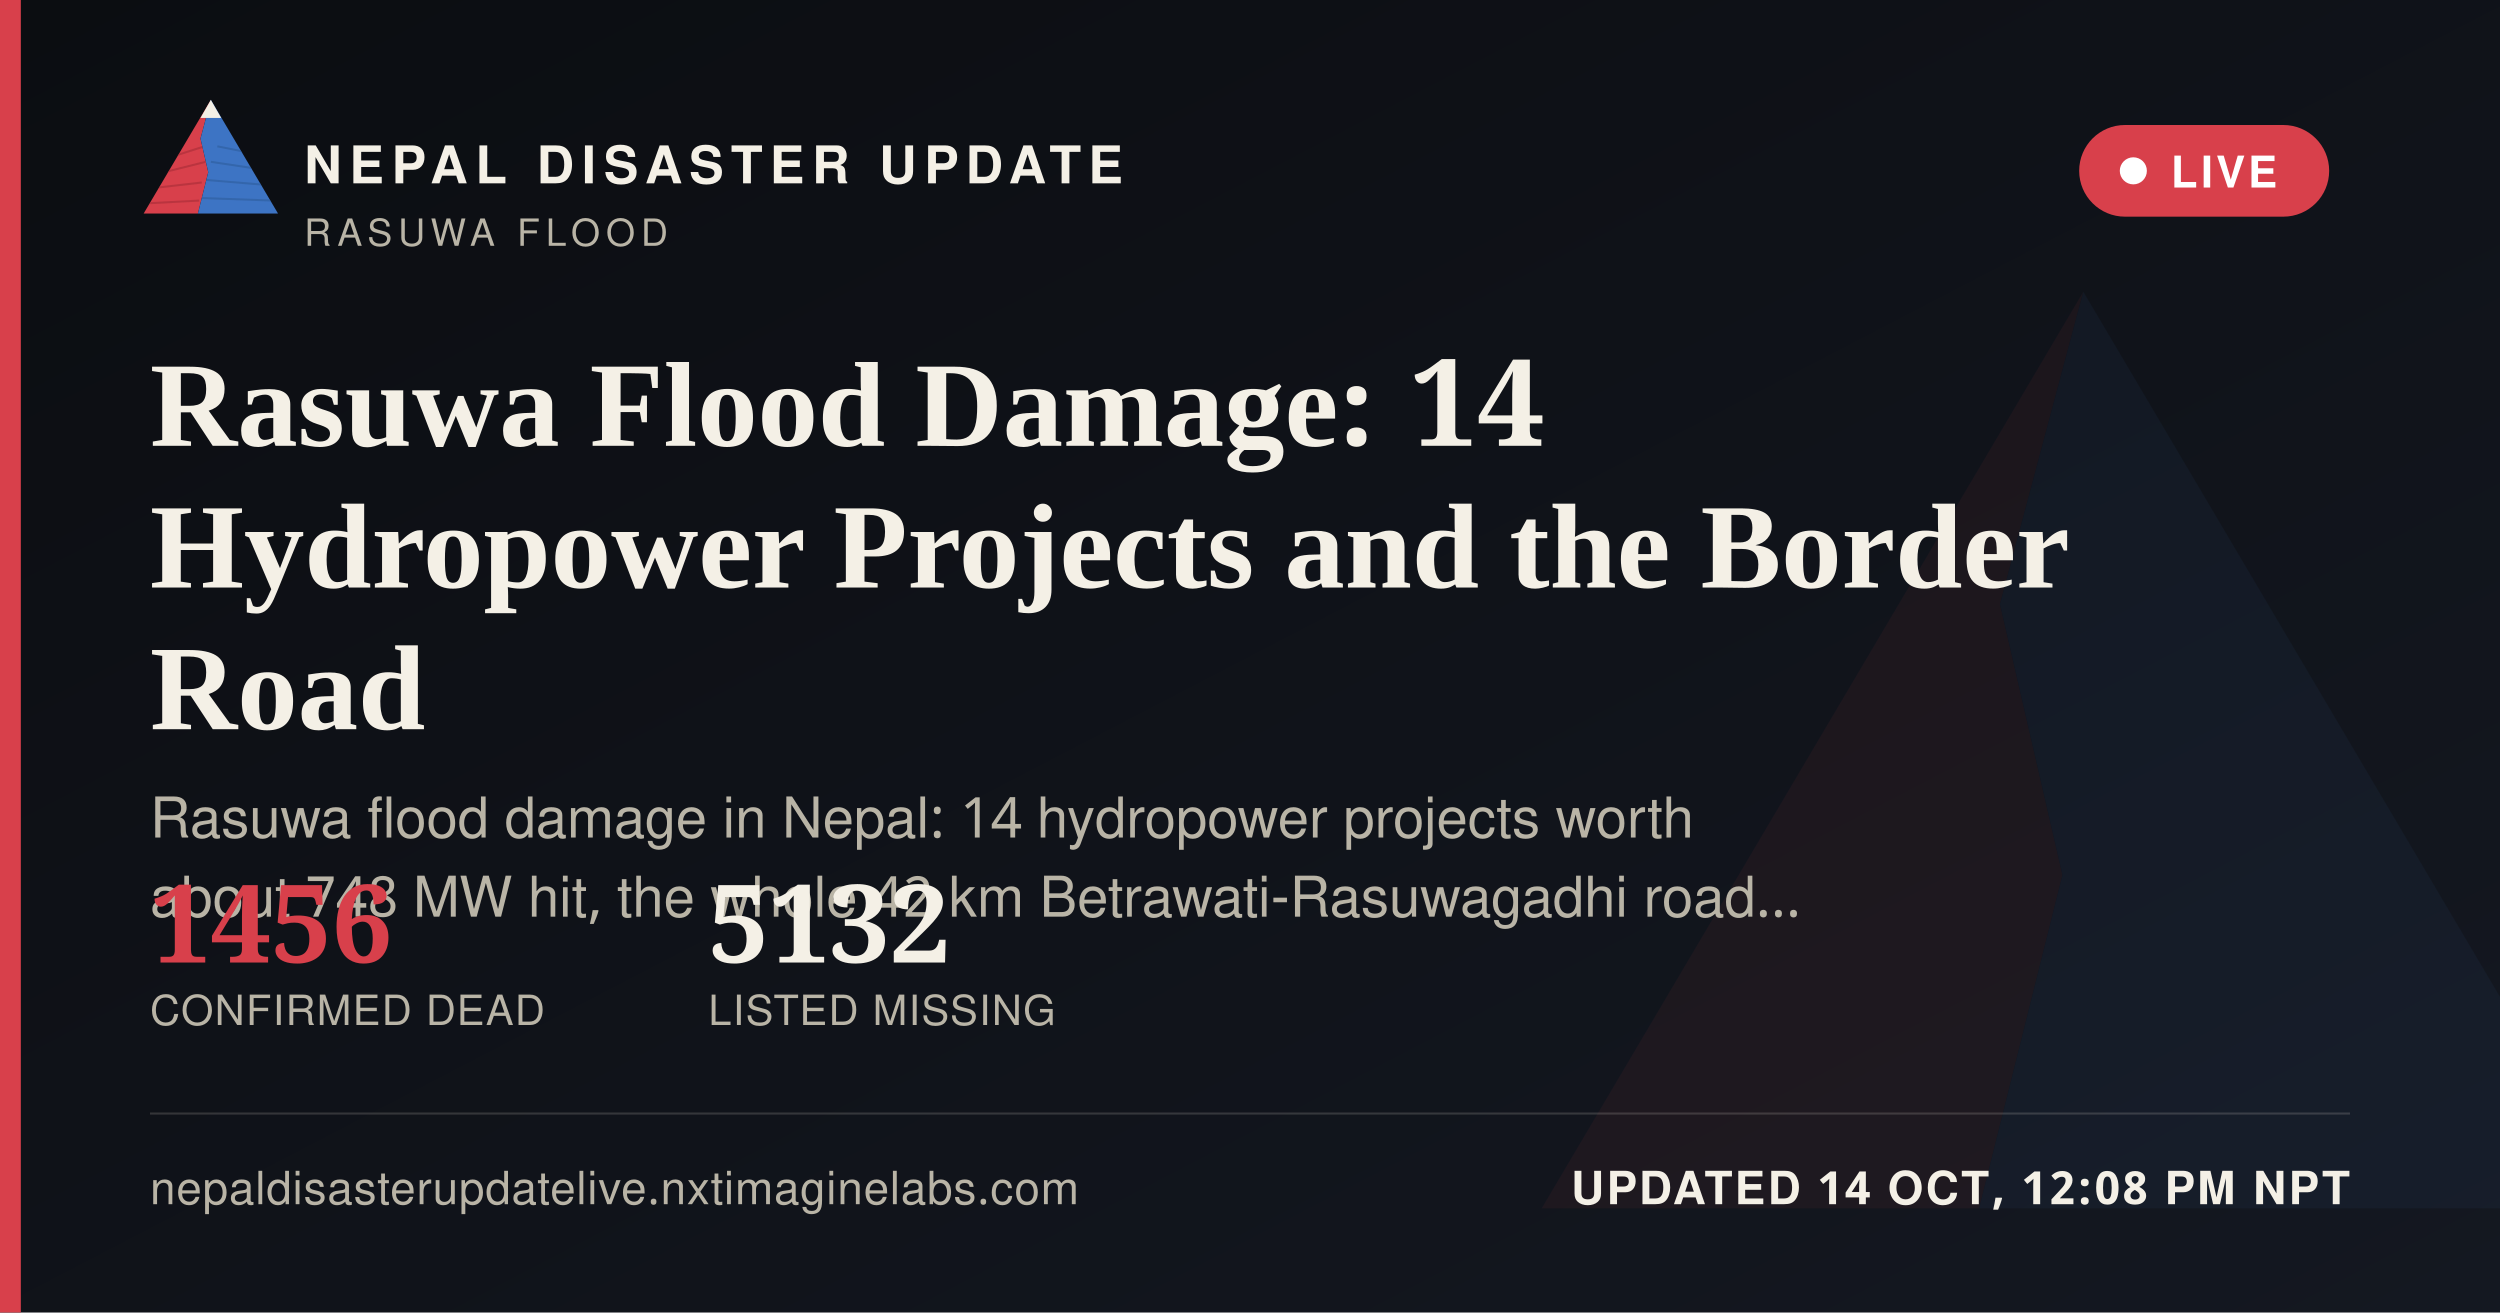
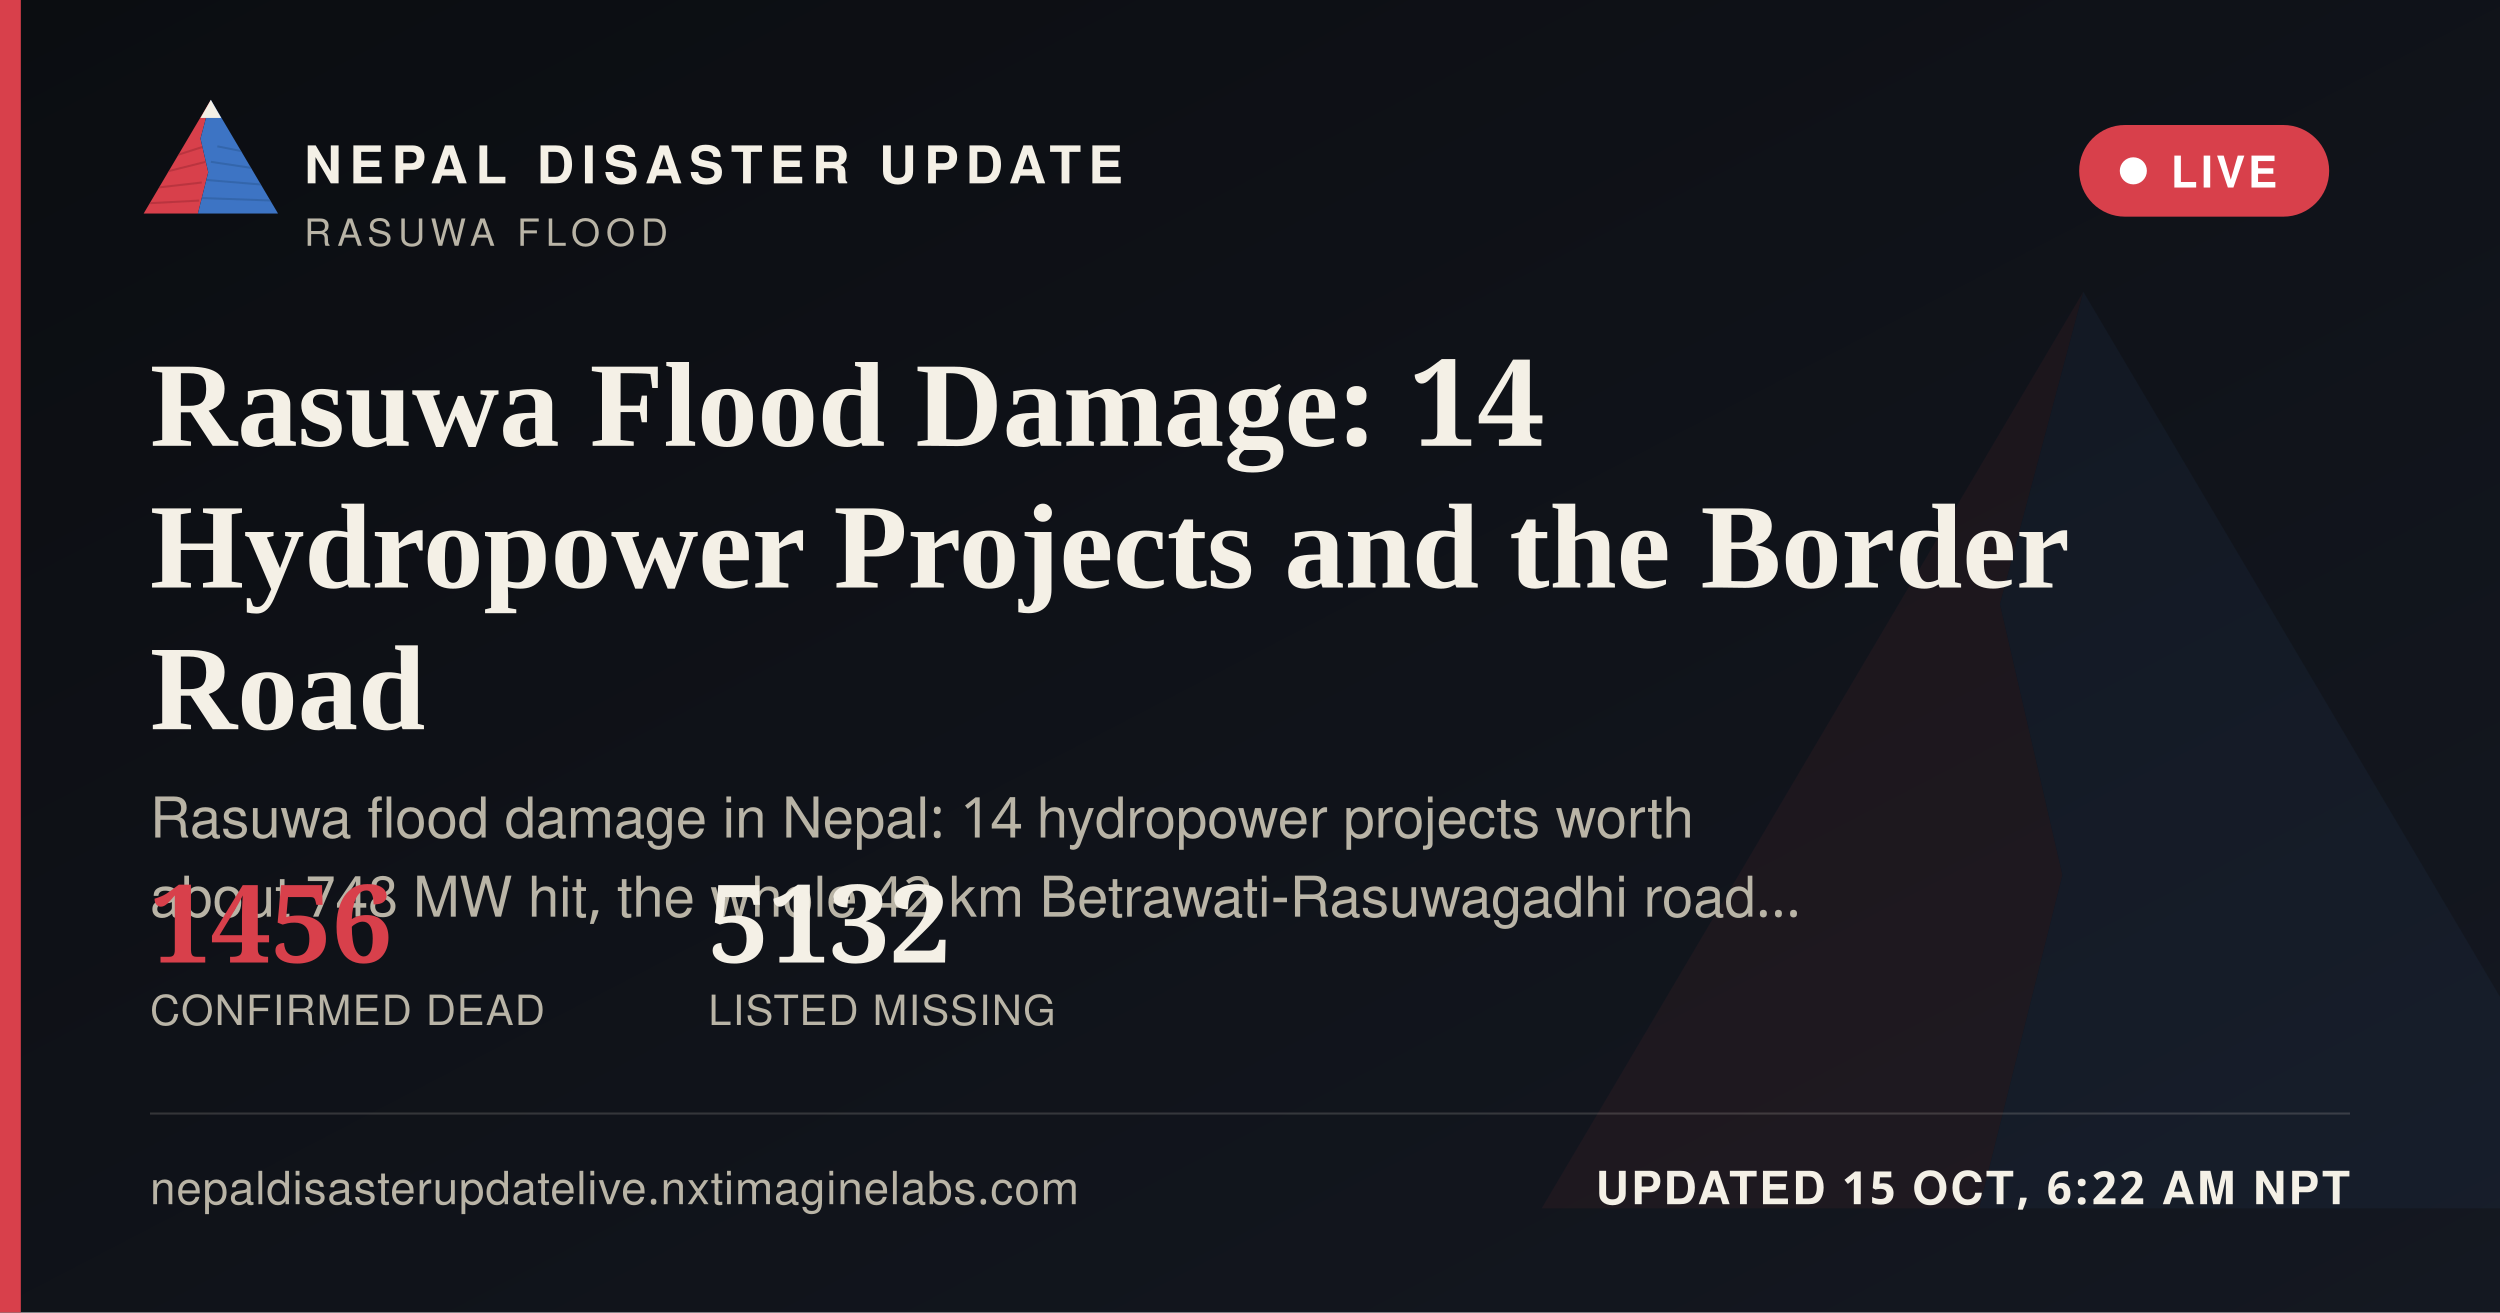
<svg xmlns="http://www.w3.org/2000/svg" width="1200" height="630" viewBox="0 0 1200 630">
  <defs>
    <linearGradient id="ogbg" x1="0" y1="0" x2="1" y2="1">
      <stop offset="0" stop-color="#0B0D11" />
      <stop offset="1" stop-color="#141821" />
    </linearGradient>
  </defs>
  <rect width="1200" height="630" fill="url(#ogbg)" />
  <g transform="translate(700,60) scale(5)" opacity="0.06">
    <polygon points="60,16 52,46 58,72 50,104 8,104" fill="#D8404B" />
    <polygon points="60,16 112,104 50,104 58,72 52,46" fill="#3D74C4" />
  </g>
  <rect x="0" y="0" width="10" height="630" fill="#D8404B" />
  <g transform="translate(64,38) scale(0.62)">
    <g>
      <defs>
        <clipPath id="ogLc">
          <polygon points="60,16 52,46 58,72 50,104 8,104" />
        </clipPath>
        <clipPath id="ogRc">
          <polygon points="60,16 112,104 50,104 58,72 52,46" />
        </clipPath>
      </defs>
      <polygon points="60,16 52,46 58,72 50,104 8,104" fill="#D8404B" />
      <g clip-path="url(#ogLc)" stroke="#A32A34" stroke-width="1.6" fill="none" opacity="0.55">
        <path d="M30,60 L55,52" />
        <path d="M24,72 L56,64" />
        <path d="M18,84 L53,80" />
        <path d="M13,96 L51,94" />
      </g>
      <polygon points="60,16 112,104 50,104 58,72 52,46" fill="#3D74C4" />
      <g clip-path="url(#ogRc)" stroke="#2A5793" stroke-width="1.6" fill="none" opacity="0.5">
        <path d="M65,52 L95,58" />
        <path d="M60,64 L100,70" />
        <path d="M56,78 L104,82" />
        <path d="M52,92 L108,94" />
      </g>
      <polygon points="60,16 52,30 68,30" fill="#F4F0E6" />
    </g>
  </g>
  <text x="146" y="88" font-family="'Public Sans', 'Noto Sans Devanagari', 'Helvetica Neue', Helvetica, Arial, sans-serif" font-size="25" font-weight="800" letter-spacing="3.6" fill="#F4F0E6">NEPAL DISASTER UPDATE</text>
  <text x="146" y="118" font-family="'Public Sans', 'Noto Sans Devanagari', 'Helvetica Neue', Helvetica, Arial, sans-serif" font-size="18" letter-spacing="2.8" fill="#B9B4A6">RASUWA FLOOD</text>
  <g>
    <rect x="998" y="60" width="120" height="44" rx="22" fill="#D8404B" stroke="none" />
    <circle cx="1024" cy="82" r="6.5" fill="#FFFFFF" />
    <text x="1042" y="90" font-family="'Public Sans', 'Noto Sans Devanagari', 'Helvetica Neue', Helvetica, Arial, sans-serif" font-size="21" font-weight="700" letter-spacing="1.6" fill="#FFFFFF">LIVE</text>
  </g>
  <text x="72" y="214" font-family="Newsreader, 'Noto Serif Devanagari', Georgia, 'Times New Roman', serif" font-size="58" font-weight="600" fill="#F4F0E6">Rasuwa Flood Damage: 14</text>
  <text x="72" y="282" font-family="Newsreader, 'Noto Serif Devanagari', Georgia, 'Times New Roman', serif" font-size="58" font-weight="600" fill="#F4F0E6">Hydropower Projects and the Border</text>
  <text x="72" y="350" font-family="Newsreader, 'Noto Serif Devanagari', Georgia, 'Times New Roman', serif" font-size="58" font-weight="600" fill="#F4F0E6">Road</text>
  <text x="72" y="402" font-family="'Public Sans', 'Noto Sans Devanagari', 'Helvetica Neue', Helvetica, Arial, sans-serif" font-size="27" fill="#B9B4A6">Rasuwa flood damage in Nepal: 14 hydropower projects worth</text>
  <text x="72" y="440" font-family="'Public Sans', 'Noto Sans Devanagari', 'Helvetica Neue', Helvetica, Arial, sans-serif" font-size="27" fill="#B9B4A6">about 748 MW hit, the whole 42 km Betrawati-Rasuwagadhi road…</text>
  <g transform="translate(72,462)">
    <text x="0" y="0" font-family="Newsreader, 'Noto Serif Devanagari', Georgia, 'Times New Roman', serif" font-size="52" font-weight="600" fill="#D8404B">1456</text>
    <text x="0" y="30" font-family="'Public Sans', 'Noto Sans Devanagari', 'Helvetica Neue', Helvetica, Arial, sans-serif" font-size="20" letter-spacing="0.6" fill="#B9B4A6">CONFIRMED DEAD</text>
    <text x="268" y="0" font-family="Newsreader, 'Noto Serif Devanagari', Georgia, 'Times New Roman', serif" font-size="52" font-weight="600" fill="#F4F0E6">5132</text>
    <text x="268" y="30" font-family="'Public Sans', 'Noto Sans Devanagari', 'Helvetica Neue', Helvetica, Arial, sans-serif" font-size="20" letter-spacing="0.6" fill="#B9B4A6">LISTED MISSING</text>
  </g>
  <rect x="72" y="534" width="1056" height="1" fill="rgba(244,240,230,0.16)" />
  <text x="72" y="578" font-family="'Public Sans', 'Noto Sans Devanagari', 'Helvetica Neue', Helvetica, Arial, sans-serif" font-size="22" fill="#B9B4A6" letter-spacing="0.4">nepaldisasterupdatelive.nxtimaginelabs.com</text>
-   <text x="1128" y="578" text-anchor="end" font-family="'Public Sans', 'Noto Sans Devanagari', 'Helvetica Neue', Helvetica, Arial, sans-serif" font-size="22" font-weight="700" letter-spacing="1.2" fill="#F4F0E6">UPDATED 14 OCT, 12:08 PM NPT</text>
+   <text x="1128" y="578" text-anchor="end" font-family="'Public Sans', 'Noto Sans Devanagari', 'Helvetica Neue', Helvetica, Arial, sans-serif" font-size="22" font-weight="700" letter-spacing="1.2" fill="#F4F0E6">UPDATED 15 OCT, 6:22 AM NPT</text>
</svg>
